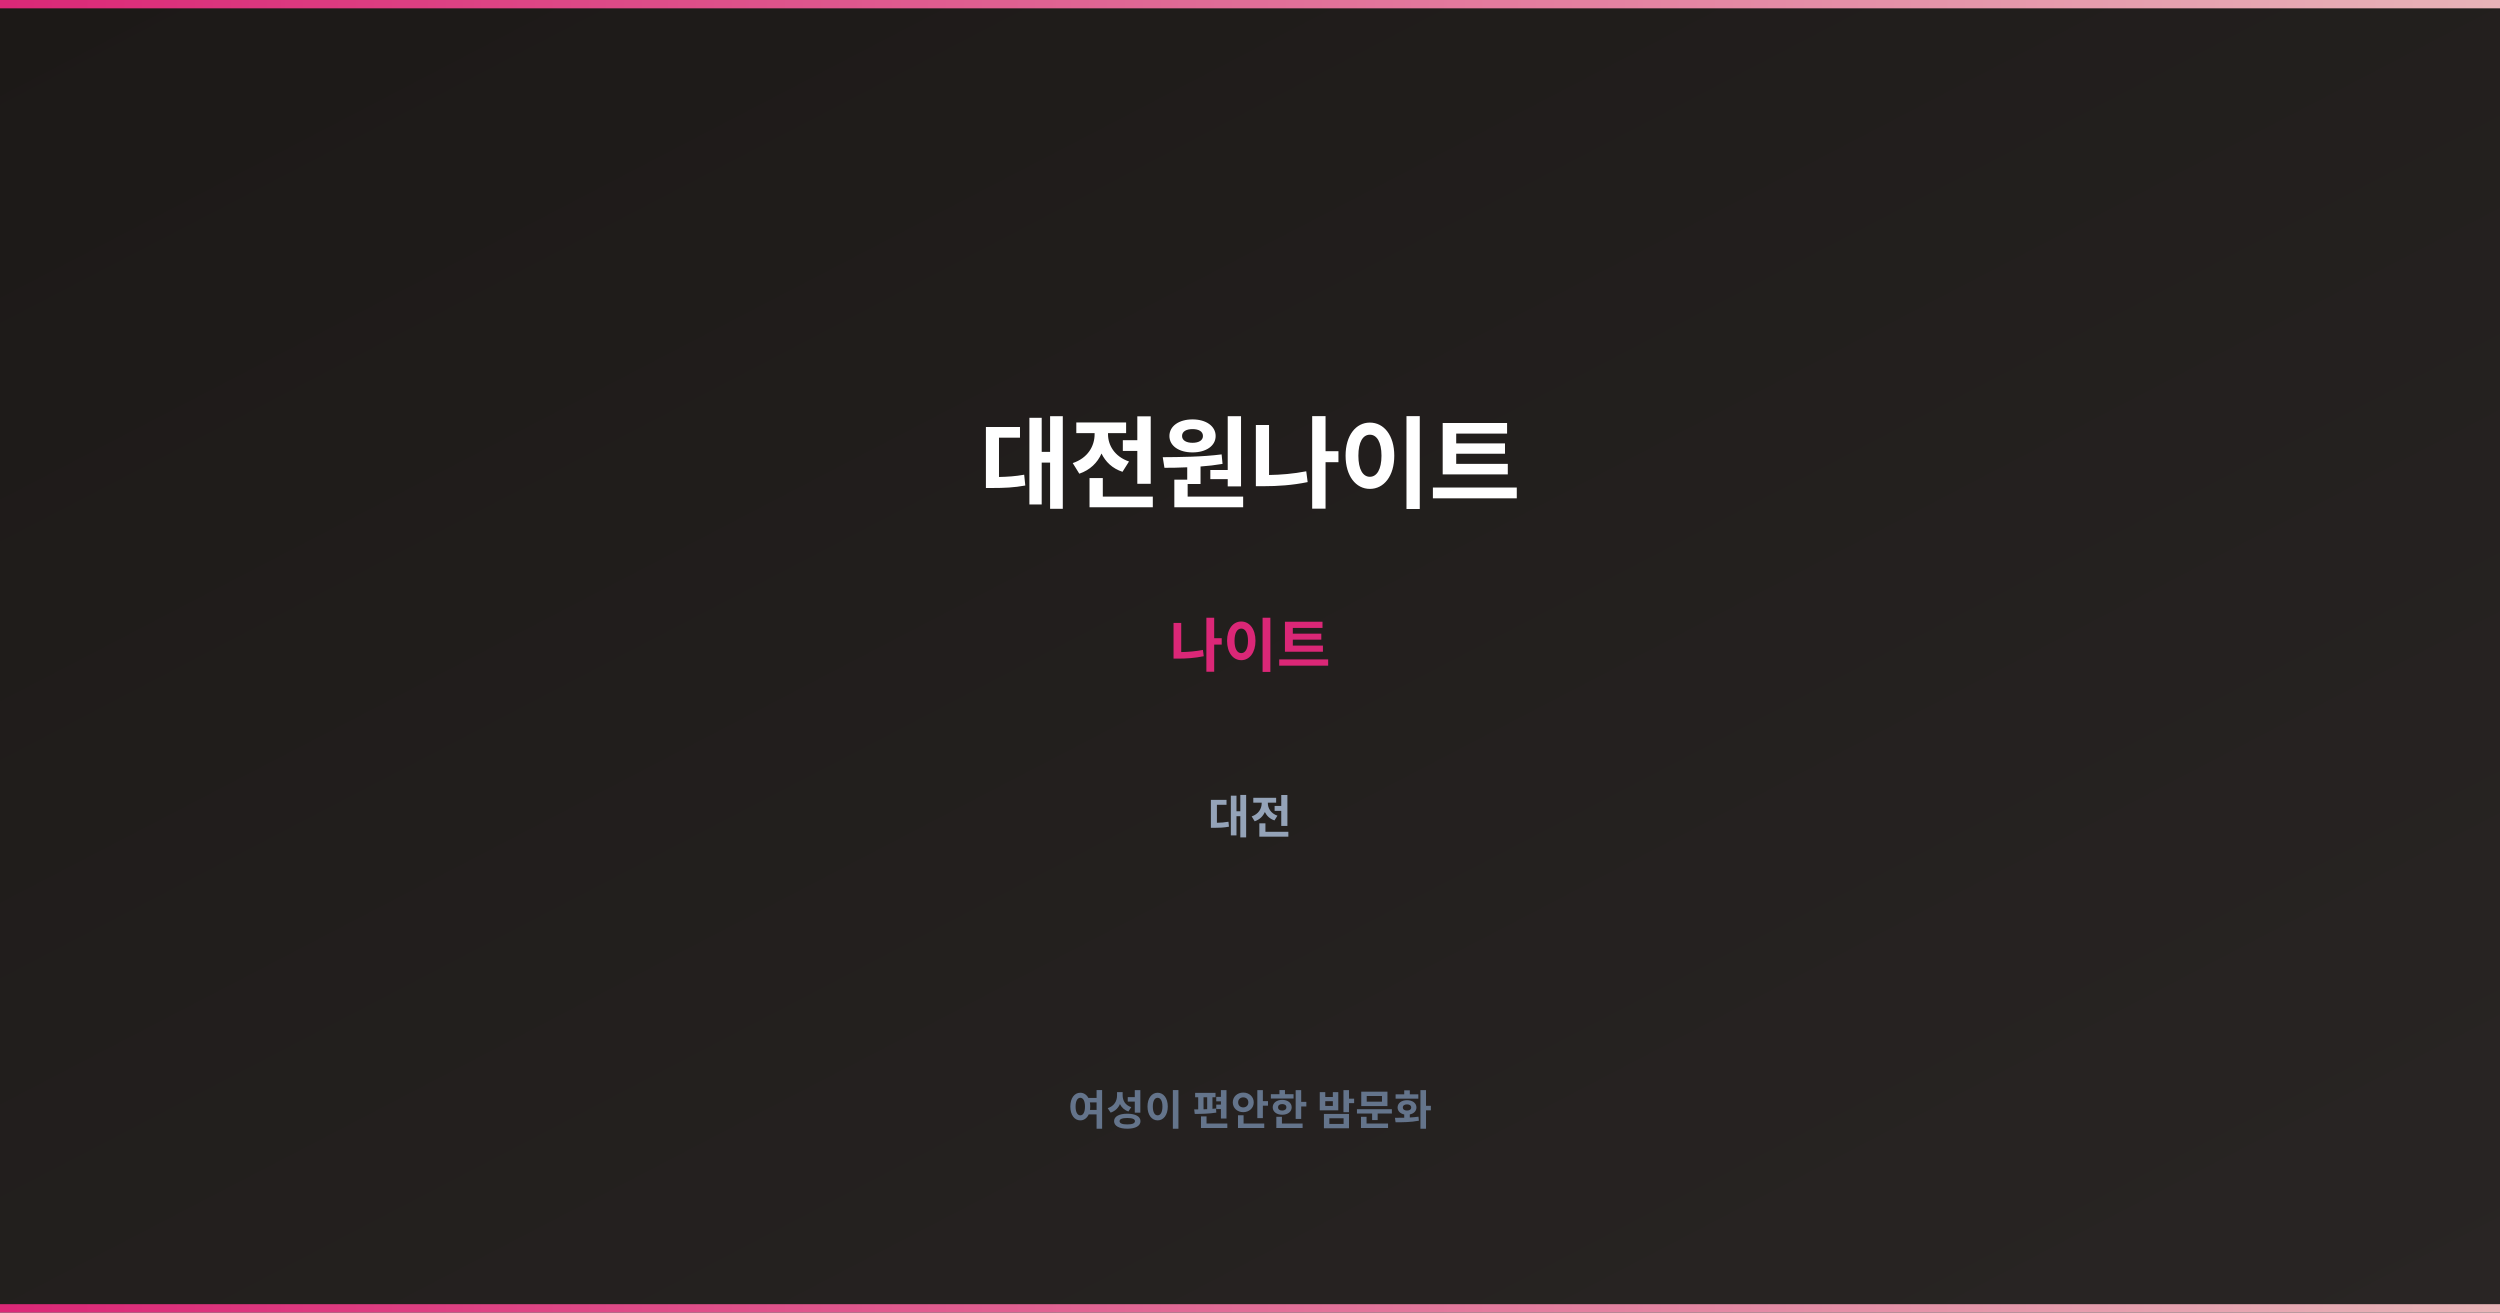
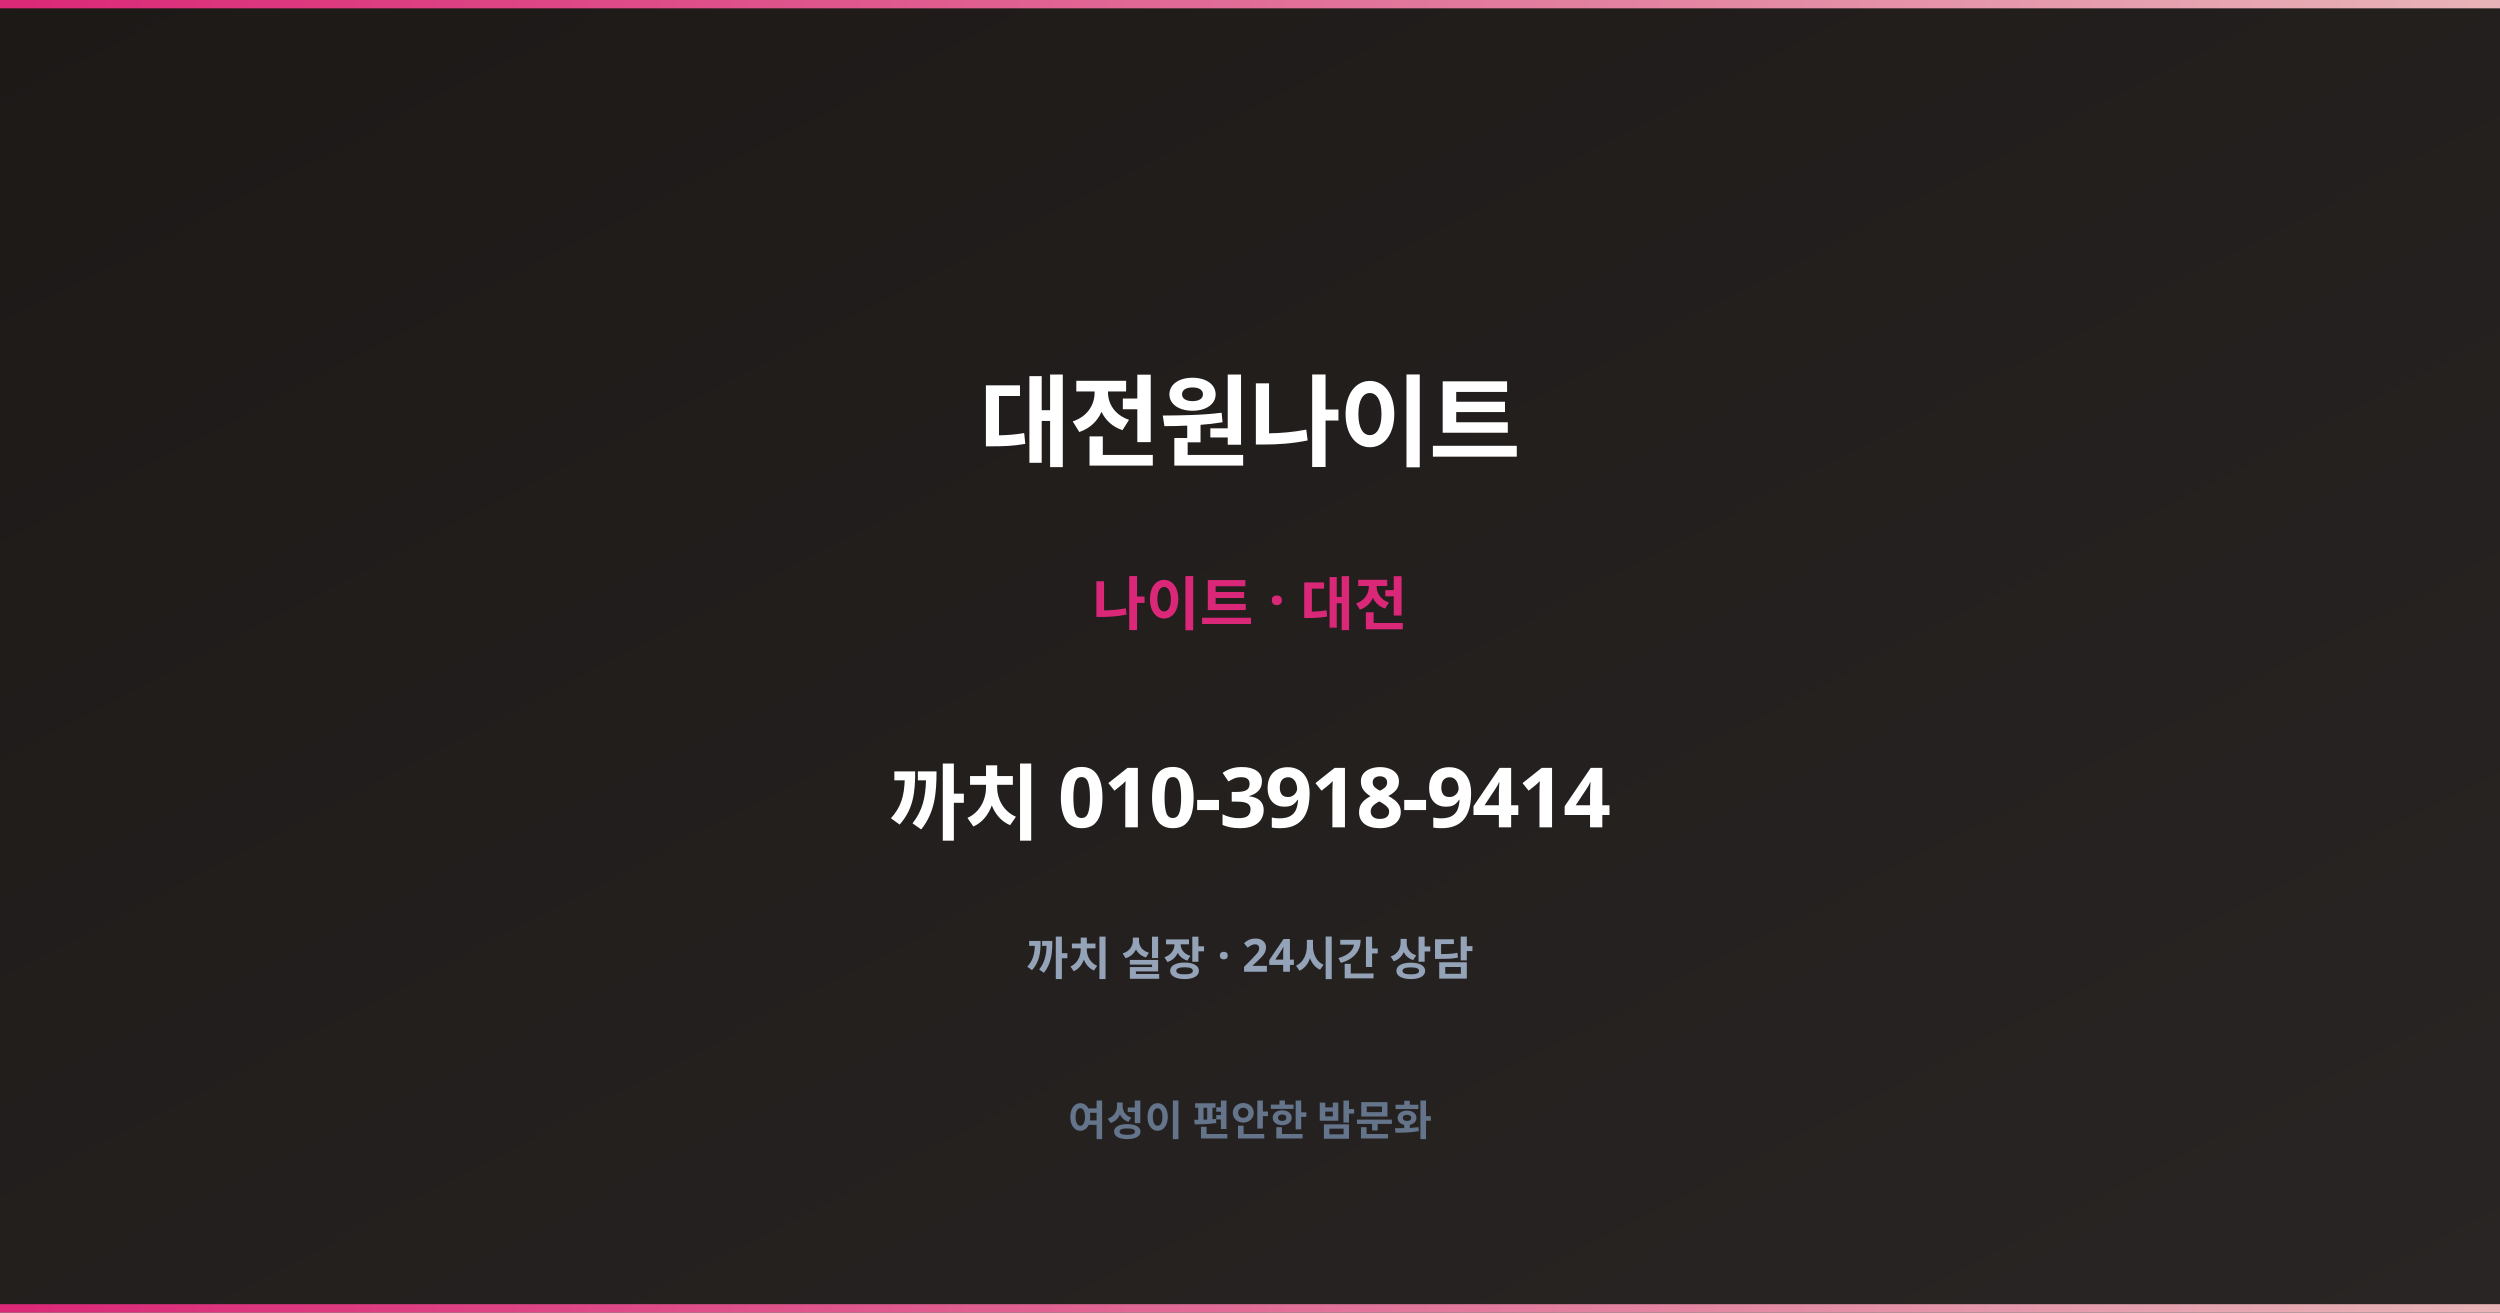
<svg xmlns="http://www.w3.org/2000/svg" width="1200" height="630" viewBox="0 0 1200 630">
  <defs>
    <linearGradient id="bg" x1="0%" y1="0%" x2="100%" y2="100%">
      <stop offset="0%" style="stop-color:#1C1917" />
      <stop offset="100%" style="stop-color:#292524" />
    </linearGradient>
    <linearGradient id="accent" x1="0%" y1="0%" x2="100%" y2="0%">
      <stop offset="0%" style="stop-color:#DB2777" />
      <stop offset="100%" style="stop-color:#E8B4B8" />
    </linearGradient>
  </defs>
  <rect width="1200" height="630" fill="url(#bg)" />
  <rect x="0" y="0" width="1200" height="4" fill="url(#accent)" />
  <rect x="0" y="626" width="1200" height="4" fill="url(#accent)" />
-   <text x="600" y="240" text-anchor="middle" font-family="sans-serif" font-size="48" font-weight="900" fill="white" letter-spacing="-1">대전원나이트</text>
-   <text x="600" y="320" text-anchor="middle" font-family="sans-serif" font-size="28" fill="#DB2777" font-weight="700">나이트</text>
-   <text x="600" y="400" text-anchor="middle" font-family="sans-serif" font-size="22" fill="#94a3b8" font-weight="600">대전</text>
-   <text x="600" y="540" text-anchor="middle" font-family="sans-serif" font-size="20" fill="#64748b" font-weight="600">여성이 편안한 밤문화</text>
+   <text x="600" y="220" text-anchor="middle" font-family="sans-serif" font-size="48" font-weight="900" fill="white" letter-spacing="-1">대전원나이트</text>
+   <text x="600" y="300" text-anchor="middle" font-family="sans-serif" font-size="28" fill="#DB2777" font-weight="700">나이트 · 대전</text>
+   <text x="600" y="400" text-anchor="middle" font-family="sans-serif" font-size="40" fill="white" font-weight="900" letter-spacing="-1">까치 010-3918-9414</text>
+   <text x="600" y="468" text-anchor="middle" font-family="sans-serif" font-size="22" fill="#94a3b8" font-weight="600">까치 실장 · 24시간 상담</text>
+   <text x="600" y="545" text-anchor="middle" font-family="sans-serif" font-size="20" fill="#64748b" font-weight="600">여성이 편안한 밤문화</text>
</svg>
